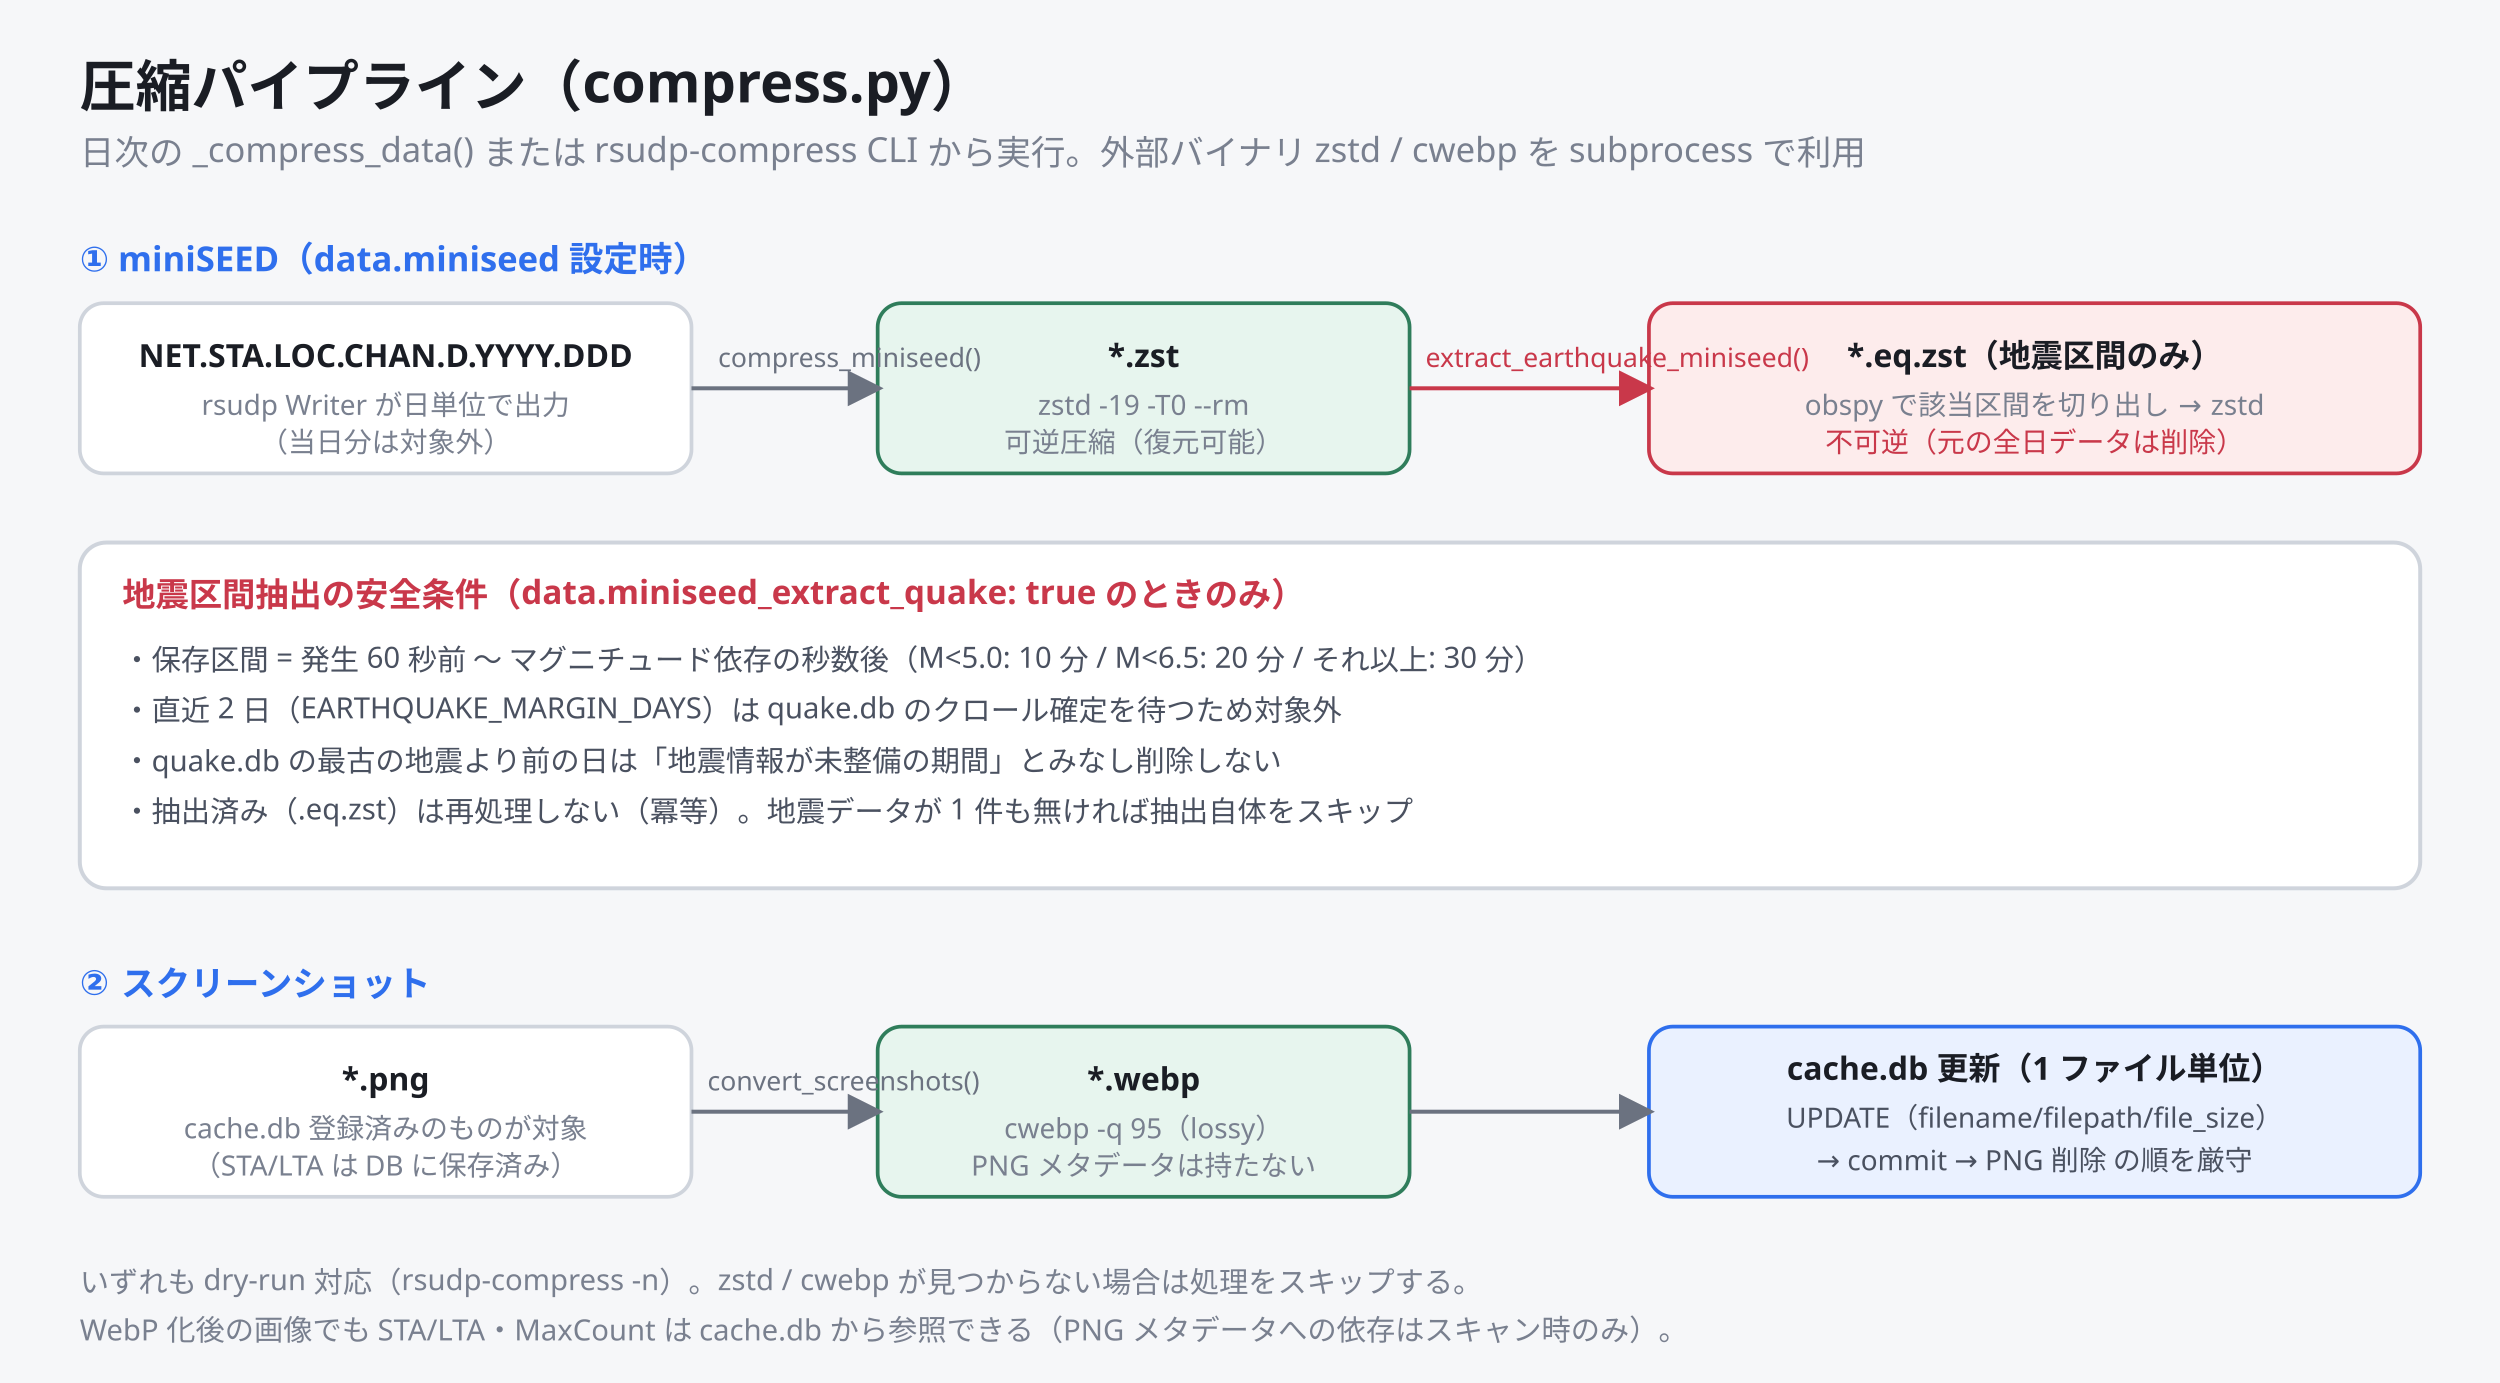
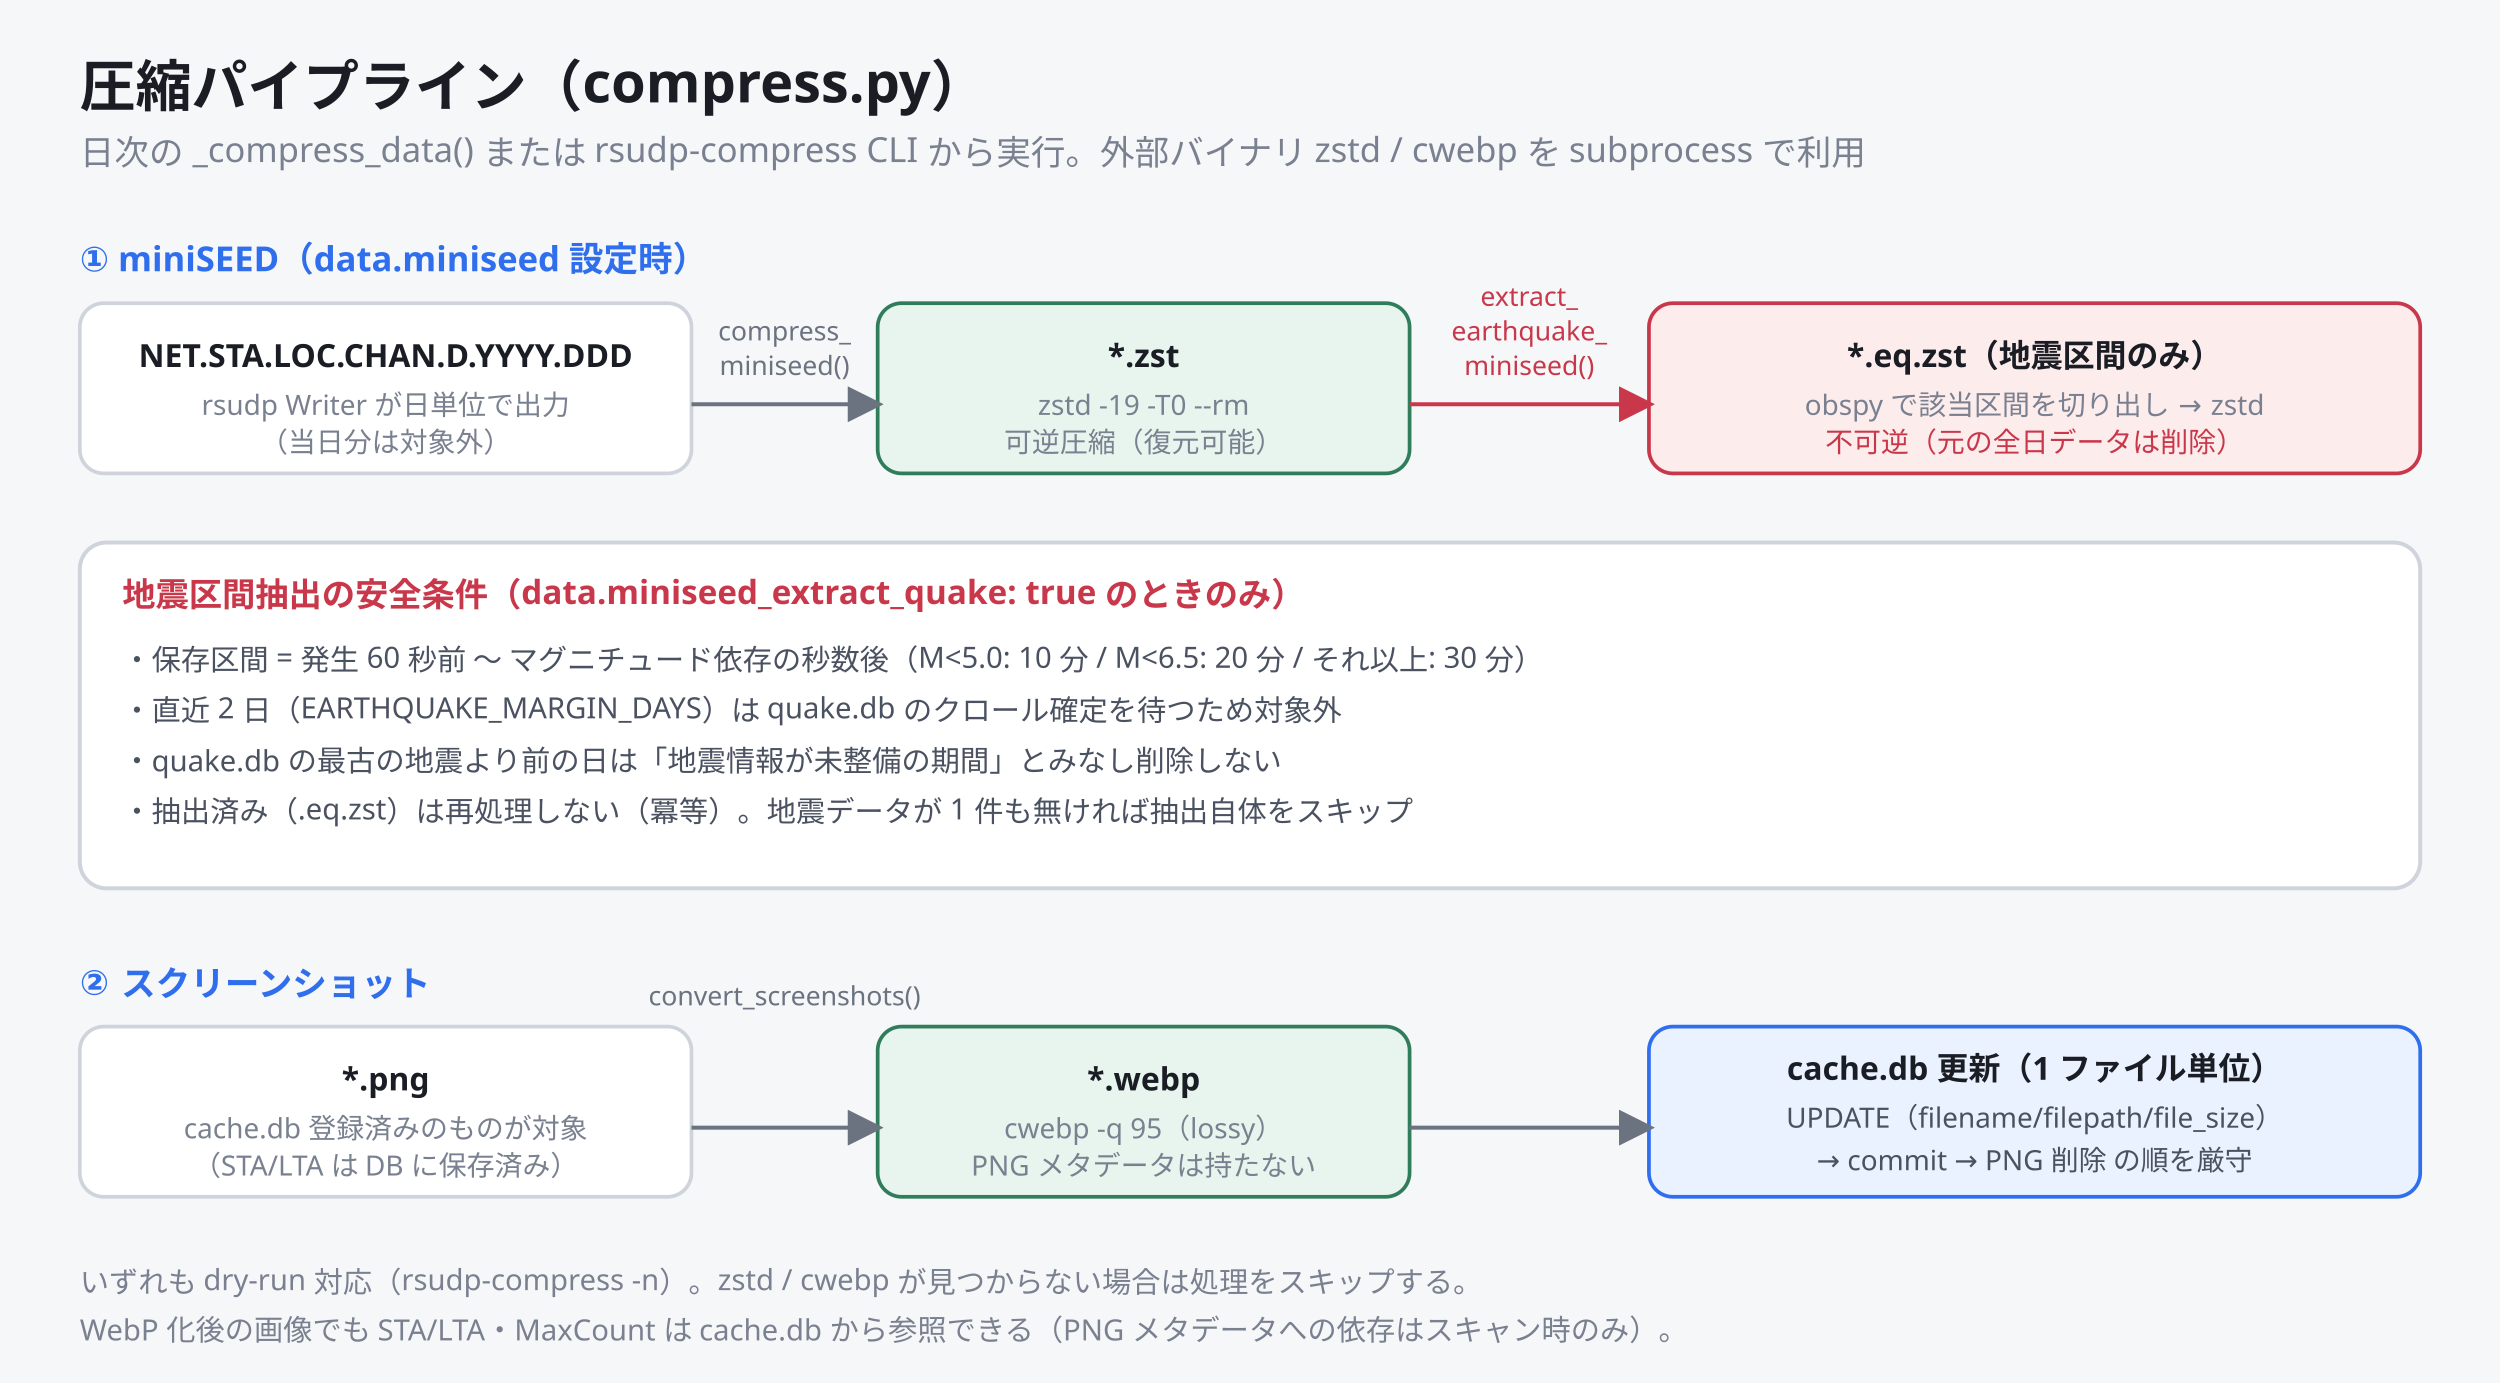
<svg xmlns="http://www.w3.org/2000/svg" viewBox="0 0 940 520" font-family="'Segoe UI',system-ui,'Hiragino Kaku Gothic ProN','Noto Sans JP',sans-serif">
  <defs>
    <marker id="a" markerWidth="9" markerHeight="9" refX="7.5" refY="4.5" orient="auto">
      <path d="M0,0 L9,4.5 L0,9 z" fill="#6b7280" />
    </marker>
    <marker id="ar" markerWidth="9" markerHeight="9" refX="7.5" refY="4.5" orient="auto">
      <path d="M0,0 L9,4.5 L0,9 z" fill="#c9384a" />
    </marker>
  </defs>
  <rect x="0" y="0" width="940" height="520" fill="#f6f7f9" />
  <text x="30" y="40" font-size="21" font-weight="700" fill="#1a1d24">圧縮パイプライン（compress.py）</text>
  <text x="30" y="62" font-size="13" fill="#79808f">日次の _compress_data() または rsudp-compress CLI から実行。外部バイナリ zstd / cwebp を subprocess で利用</text>
  <text x="30" y="102" font-size="13" font-weight="700" fill="#2f6fed">① miniSEED（data.miniseed 設定時）</text>
  <rect x="30" y="114" width="230" height="64" rx="9" fill="#ffffff" stroke="#cfd4dc" stroke-width="1.4" />
  <text x="145" y="138" font-size="12" font-weight="700" fill="#1a1d24" text-anchor="middle">NET.STA.LOC.CHAN.D.YYYY.DDD</text>
  <text x="145" y="156" font-size="10.5" fill="#79808f" text-anchor="middle">rsudp Writer が日単位で出力</text>
  <text x="145" y="170" font-size="10.5" fill="#79808f" text-anchor="middle">（当日分は対象外）</text>
  <rect x="330" y="114" width="200" height="64" rx="9" fill="#e7f5ee" stroke="#2f7d5b" stroke-width="1.4" />
  <text x="430" y="138" font-size="12" font-weight="700" fill="#1a1d24" text-anchor="middle">*.zst</text>
  <text x="430" y="156" font-size="10.5" fill="#79808f" text-anchor="middle">zstd -19 -T0 --rm</text>
  <text x="430" y="170" font-size="10.5" fill="#79808f" text-anchor="middle">可逆圧縮（復元可能）</text>
  <rect x="620" y="114" width="290" height="64" rx="9" fill="#fdecec" stroke="#c9384a" stroke-width="1.4" />
  <text x="765" y="138" font-size="12" font-weight="700" fill="#1a1d24" text-anchor="middle">*.eq.zst（地震区間のみ）</text>
  <text x="765" y="156" font-size="10.5" fill="#79808f" text-anchor="middle">obspy で該当区間を切り出し → zstd</text>
  <text x="765" y="170" font-size="10.5" fill="#c9384a" text-anchor="middle">不可逆（元の全日データは削除）</text>
-   <path d="M260,146 L330,146" fill="none" stroke="#6b7280" stroke-width="1.5" marker-end="url(#a)" />
-   <text x="270" y="138" font-size="10" fill="#6b7280">compress_miniseed()</text>
-   <path d="M530,146 L620,146" fill="none" stroke="#c9384a" stroke-width="1.5" marker-end="url(#ar)" />
-   <text x="536" y="138" font-size="10" fill="#c9384a">extract_earthquake_miniseed()</text>
+   <text x="295" y="128" font-size="10" fill="#6b7280" text-anchor="middle">compress_</text>
+   <text x="295" y="141" font-size="10" fill="#6b7280" text-anchor="middle">miniseed()</text>
+   <path d="M260,152 L330,152" fill="none" stroke="#6b7280" stroke-width="1.5" marker-end="url(#a)" />
+   <text x="575" y="115" font-size="10" fill="#c9384a" text-anchor="middle">extract_</text>
+   <text x="575" y="128" font-size="10" fill="#c9384a" text-anchor="middle">earthquake_</text>
+   <text x="575" y="141" font-size="10" fill="#c9384a" text-anchor="middle">miniseed()</text>
+   <path d="M530,152 L620,152" fill="none" stroke="#c9384a" stroke-width="1.5" marker-end="url(#ar)" />
  <rect x="30" y="204" width="880" height="130" rx="10" fill="#ffffff" stroke="#cfd4dc" stroke-width="1.5" />
  <text x="46" y="228" font-size="12.5" font-weight="700" fill="#c9384a">地震区間抽出の安全条件（data.miniseed_extract_quake: true のときのみ）</text>
  <text x="46" y="252" font-size="11" fill="#4a5160">・保存区間 = 発生 60 秒前 〜 マグニチュード依存の秒数後（M&lt;5.0: 10 分 / M&lt;6.5: 20 分 / それ以上: 30 分）</text>
  <text x="46" y="271" font-size="11" fill="#4a5160">・直近 2 日（EARTHQUAKE_MARGIN_DAYS）は quake.db のクロール確定を待つため対象外</text>
  <text x="46" y="290" font-size="11" fill="#4a5160">・quake.db の最古の地震より前の日は「地震情報が未整備の期間」とみなし削除しない</text>
  <text x="46" y="309" font-size="11" fill="#4a5160">・抽出済み（.eq.zst）は再処理しない（冪等）。地震データが 1 件も無ければ抽出自体をスキップ</text>
  <text x="30" y="374" font-size="13" font-weight="700" fill="#2f6fed">② スクリーンショット</text>
  <rect x="30" y="386" width="230" height="64" rx="9" fill="#ffffff" stroke="#cfd4dc" stroke-width="1.4" />
  <text x="145" y="410" font-size="12" font-weight="700" fill="#1a1d24" text-anchor="middle">*.png</text>
  <text x="145" y="428" font-size="10.5" fill="#79808f" text-anchor="middle">cache.db 登録済みのものが対象</text>
  <text x="145" y="442" font-size="10.5" fill="#79808f" text-anchor="middle">（STA/LTA は DB に保存済み）</text>
  <rect x="330" y="386" width="200" height="64" rx="9" fill="#e7f5ee" stroke="#2f7d5b" stroke-width="1.4" />
  <text x="430" y="410" font-size="12" font-weight="700" fill="#1a1d24" text-anchor="middle">*.webp</text>
  <text x="430" y="428" font-size="10.5" fill="#79808f" text-anchor="middle">cwebp -q 95（lossy）</text>
  <text x="430" y="442" font-size="10.5" fill="#79808f" text-anchor="middle">PNG メタデータは持たない</text>
  <rect x="620" y="386" width="290" height="64" rx="9" fill="#eaf1ff" stroke="#2f6fed" stroke-width="1.4" />
  <text x="765" y="406" font-size="12" font-weight="700" fill="#1a1d24" text-anchor="middle">cache.db 更新（1 ファイル単位）</text>
  <text x="765" y="424" font-size="10.5" fill="#4a5160" text-anchor="middle">UPDATE（filename/filepath/file_size）</text>
  <text x="765" y="440" font-size="10.5" fill="#4a5160" text-anchor="middle">→ commit → PNG 削除 の順を厳守</text>
-   <path d="M260,418 L330,418" fill="none" stroke="#6b7280" stroke-width="1.5" marker-end="url(#a)" />
-   <text x="266" y="410" font-size="10" fill="#6b7280">convert_screenshots()</text>
-   <path d="M530,418 L620,418" fill="none" stroke="#6b7280" stroke-width="1.5" marker-end="url(#a)" />
+   <text x="295" y="378" font-size="10" fill="#6b7280" text-anchor="middle">convert_screenshots()</text>
+   <path d="M260,424 L330,424" fill="none" stroke="#6b7280" stroke-width="1.5" marker-end="url(#a)" />
+   <path d="M530,424 L620,424" fill="none" stroke="#6b7280" stroke-width="1.5" marker-end="url(#a)" />
  <text x="30" y="486" font-size="11" fill="#79808f">いずれも dry-run 対応（rsudp-compress -n）。zstd / cwebp が見つからない場合は処理をスキップする。</text>
  <text x="30" y="504" font-size="11" fill="#79808f">WebP 化後の画像でも STA/LTA・MaxCount は cache.db から参照できる（PNG メタデータへの依存はスキャン時のみ）。</text>
</svg>
